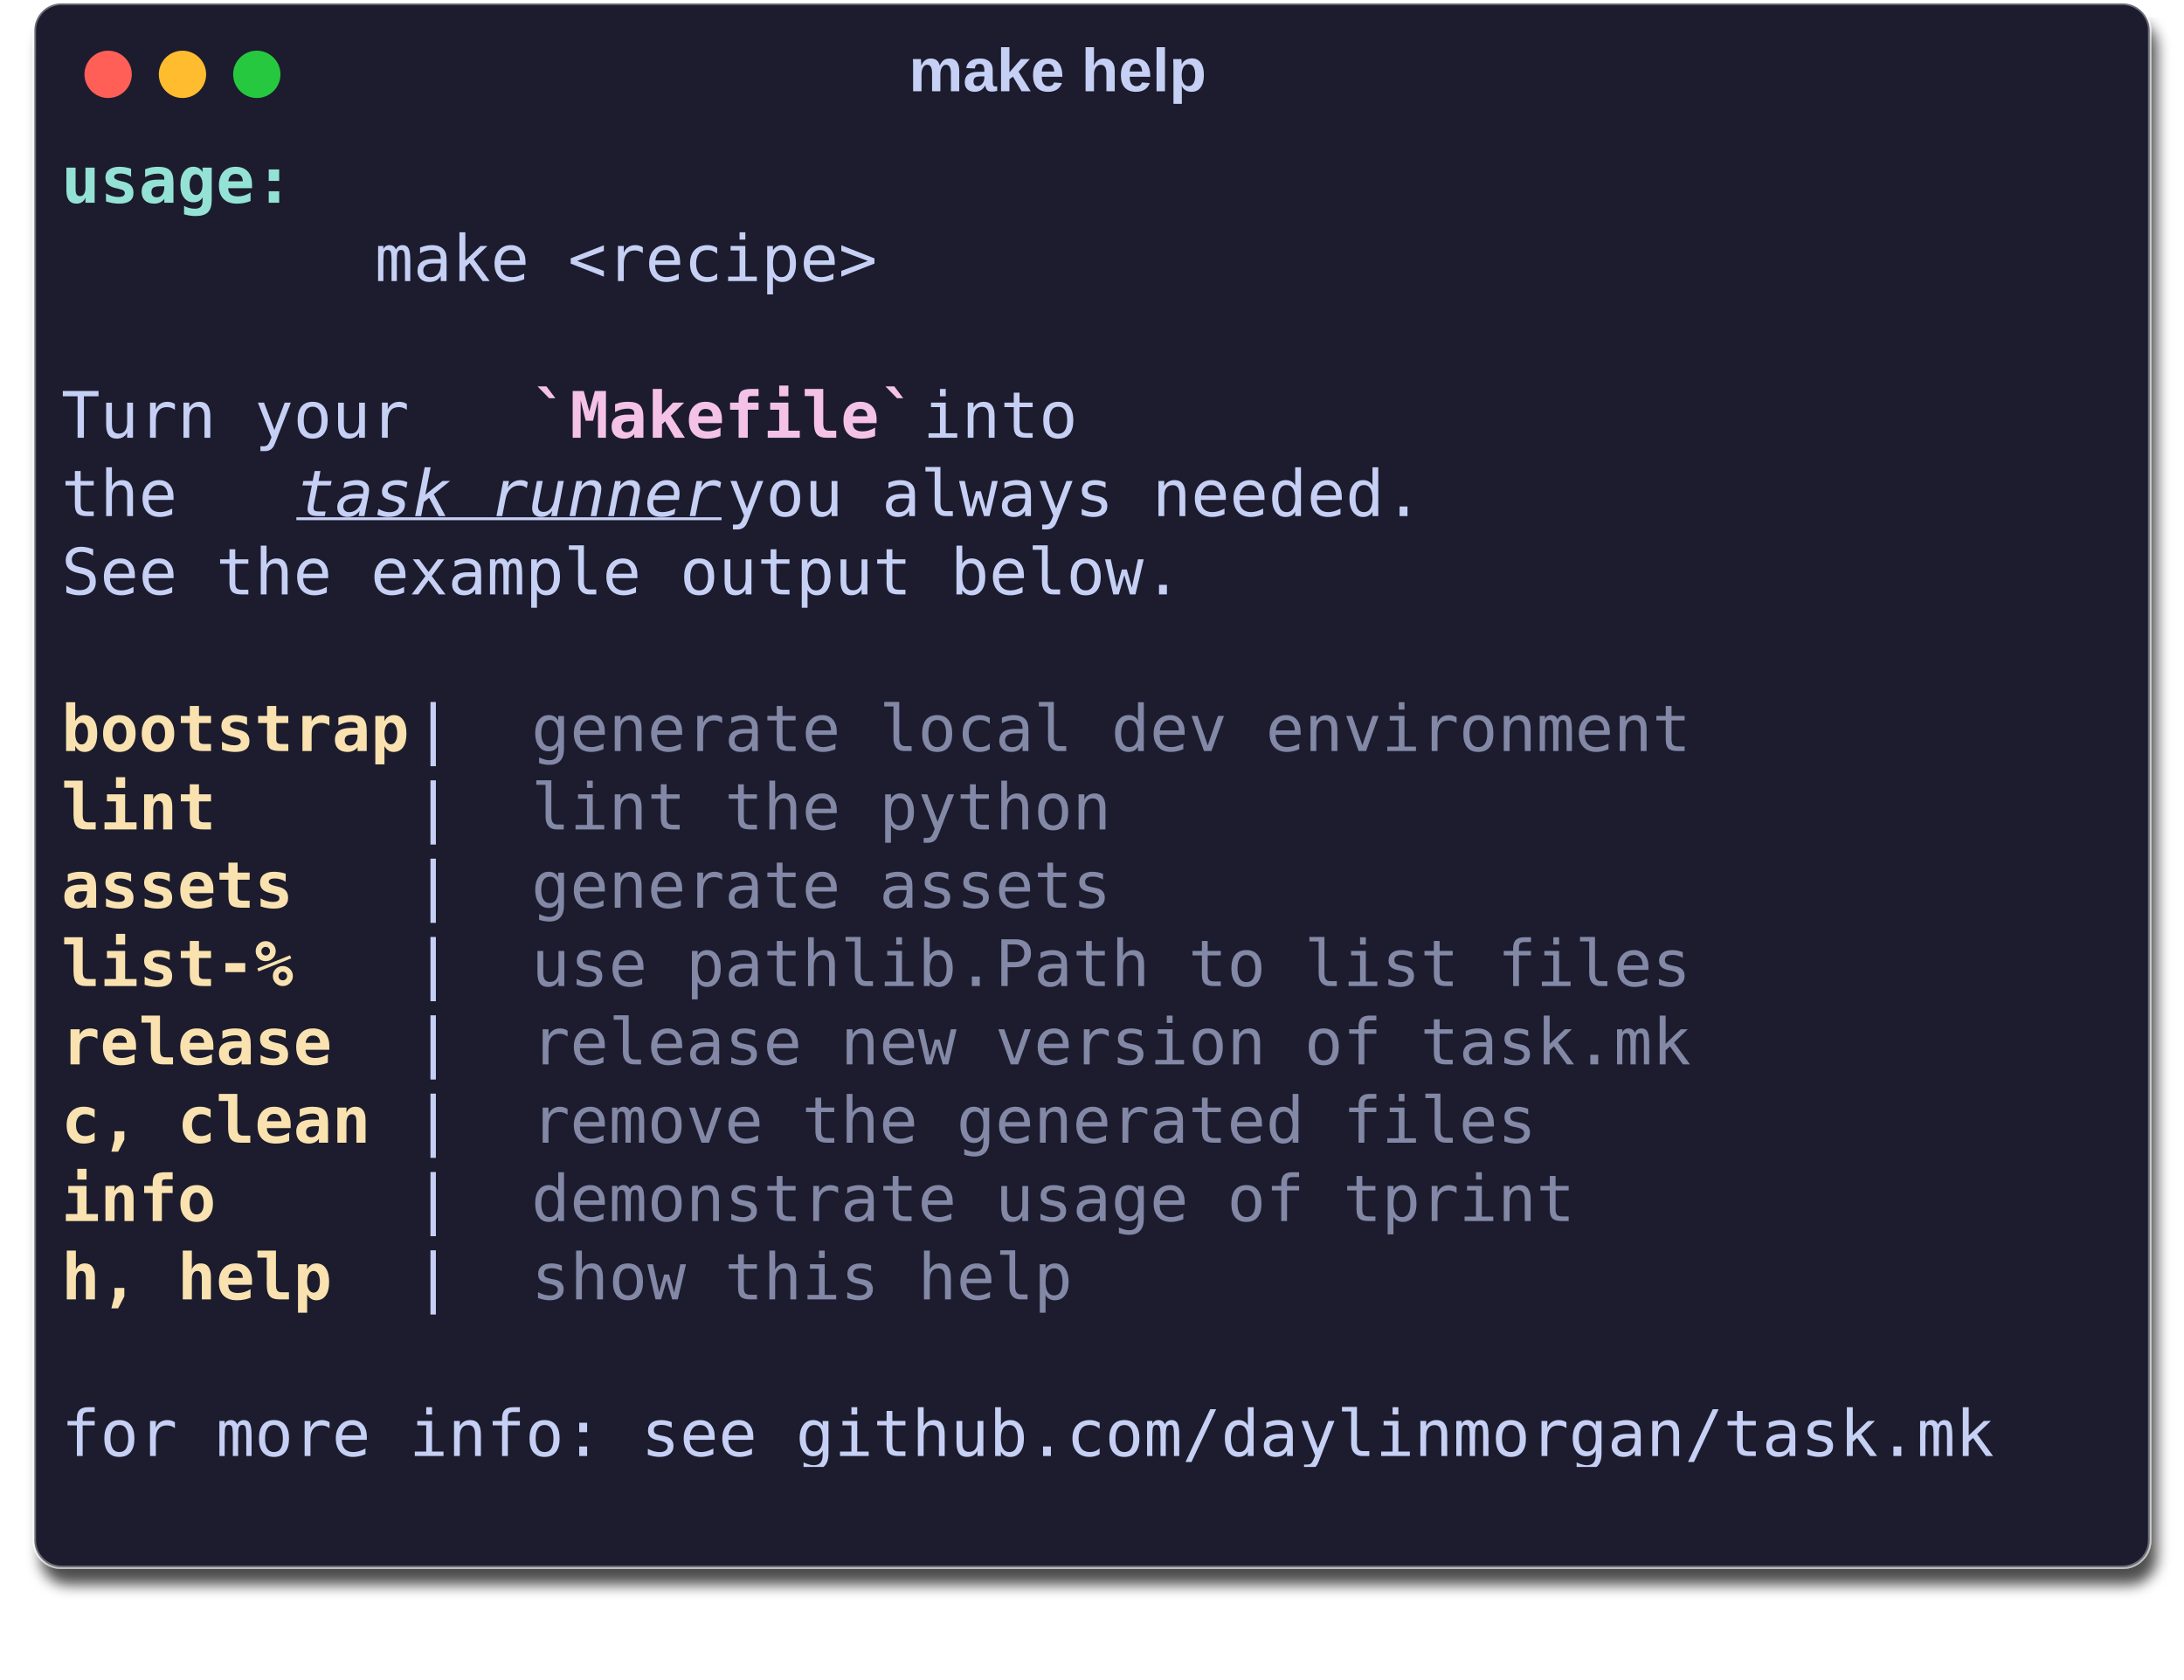
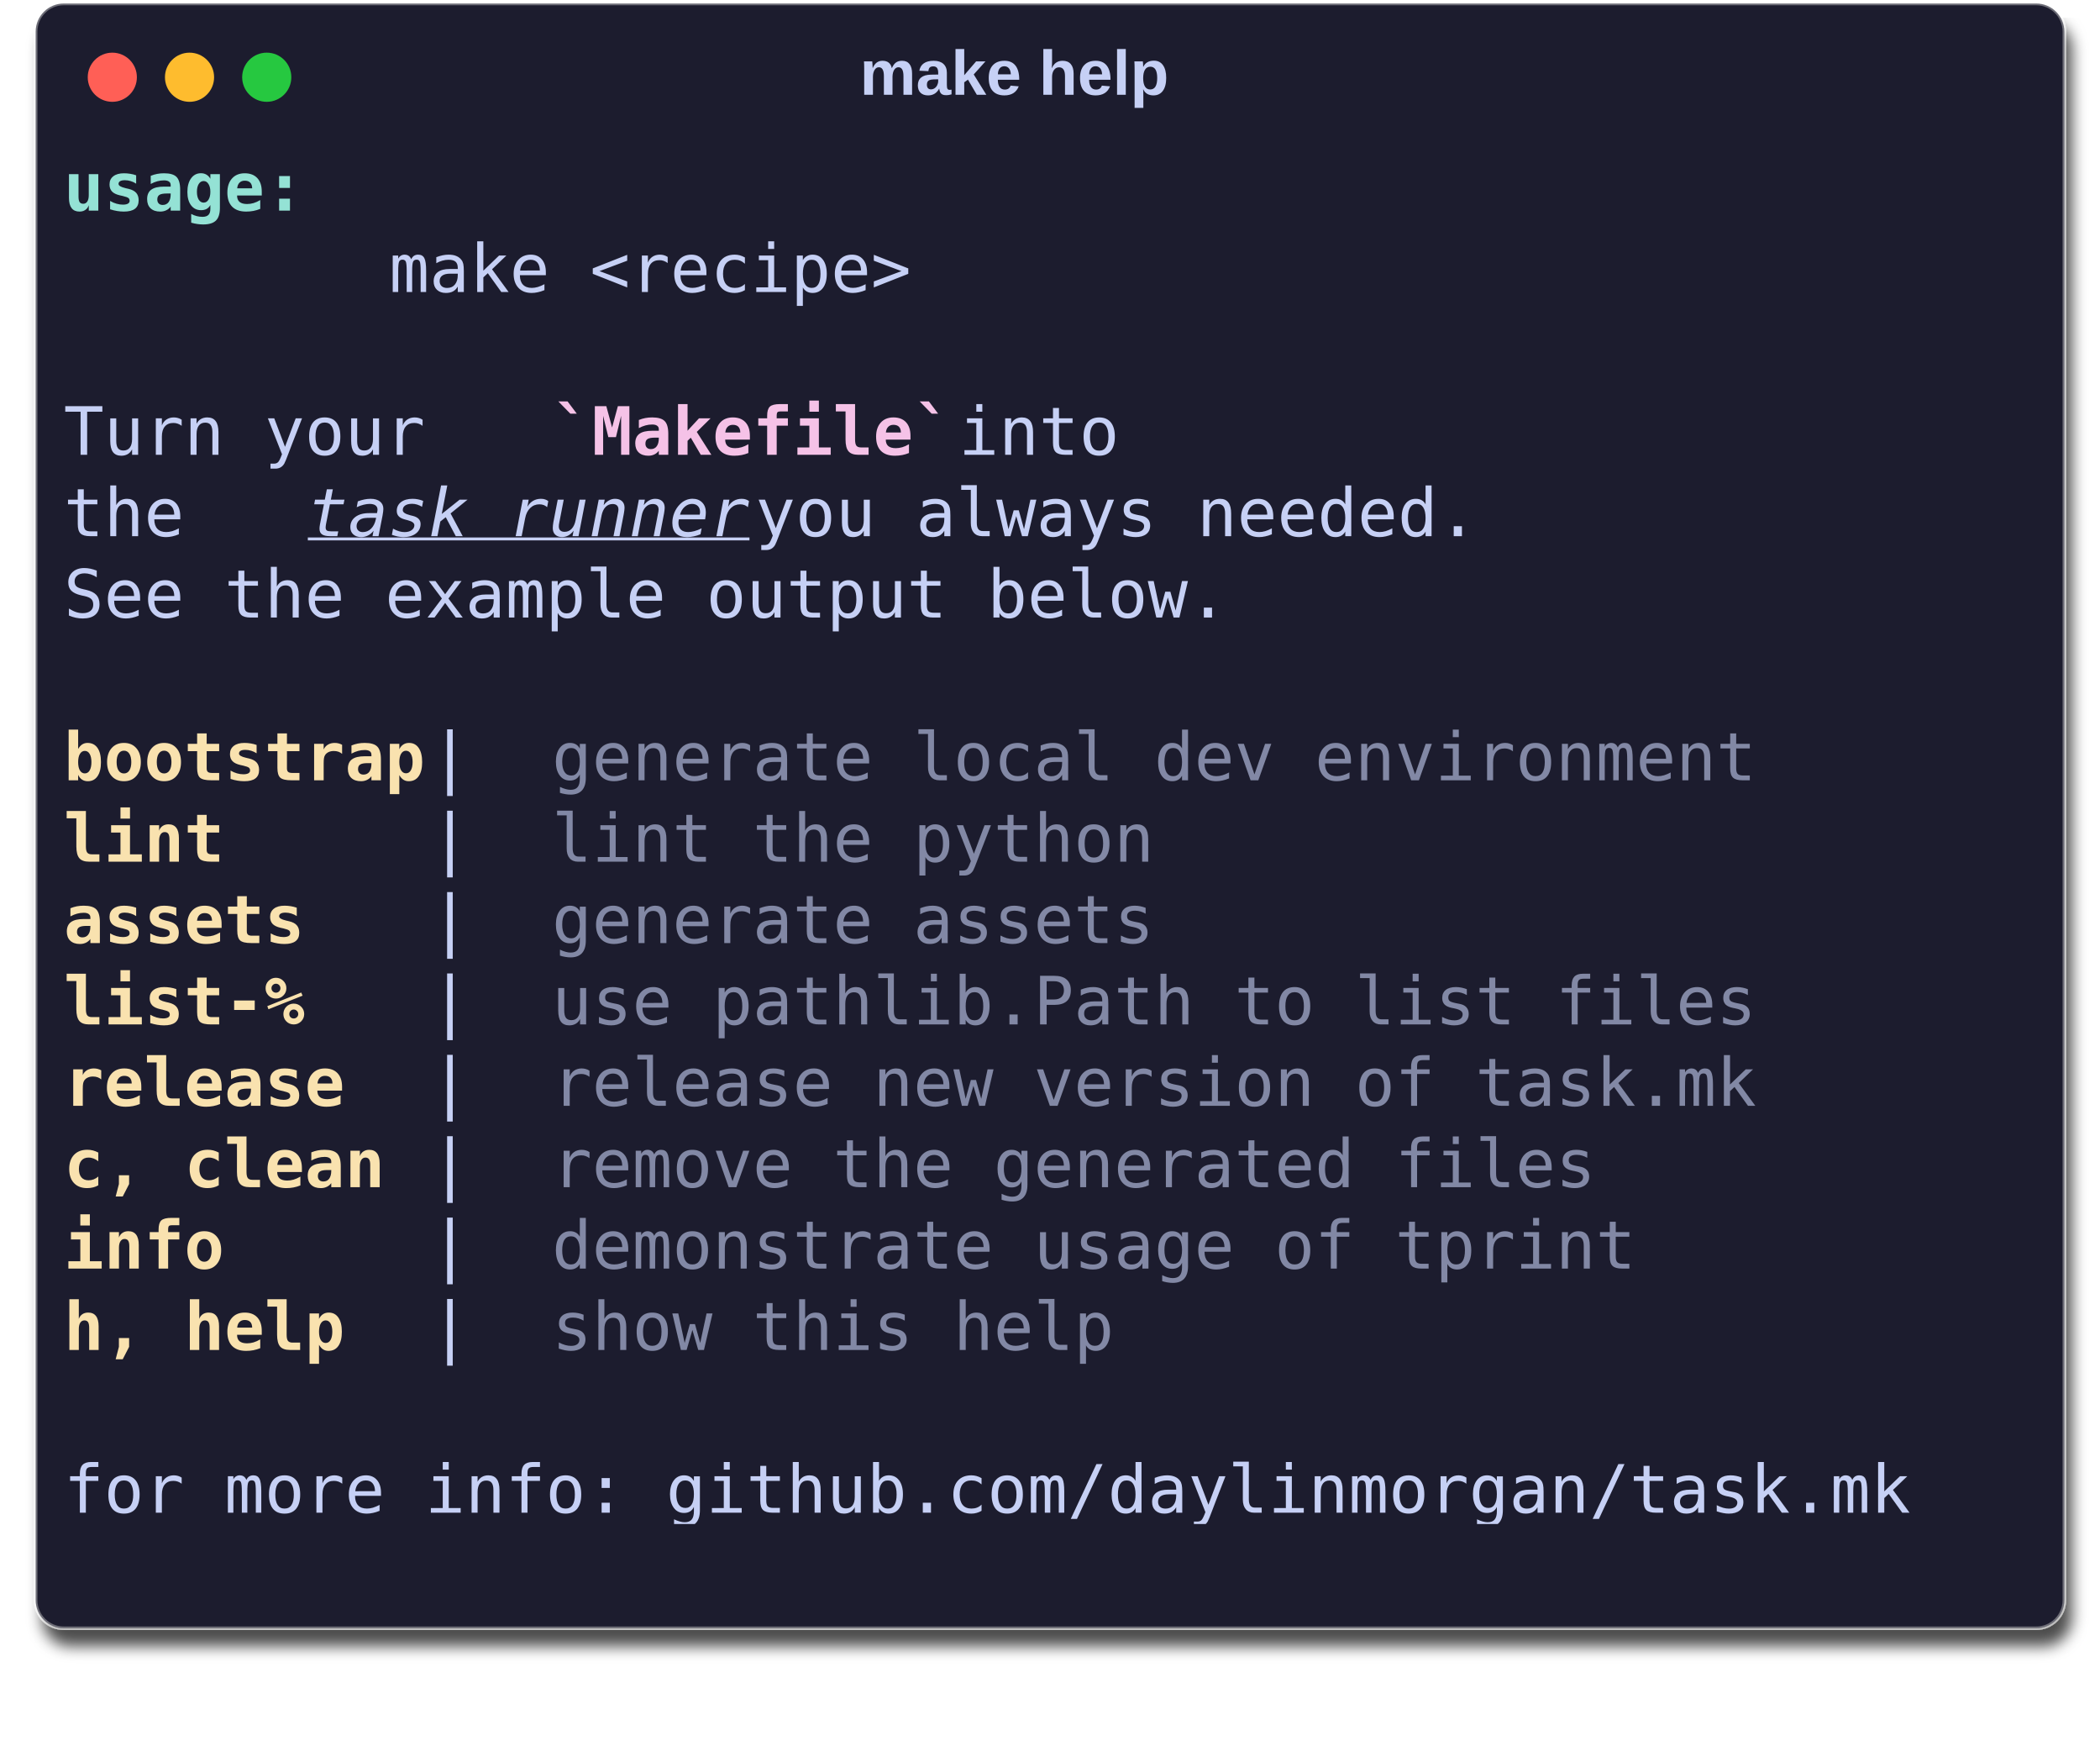
- <svg xmlns="http://www.w3.org/2000/svg" class="rich-terminal shadow" viewBox="0 0 646.333 497.133">
+ <svg xmlns="http://www.w3.org/2000/svg" class="rich-terminal shadow" viewBox="0 0 598.333 497.133">
  <style>
    @font-face {
        font-family: "Fira Code";
        src: local("FiraCode-Regular"),
            url("https://cdn.jsdelivr.net/gh/ryanoasis/nerd-fonts@2.1.0/patched-fonts/FiraCode/Regular/complete/Fira%20Code%20Regular%20Nerd%20Font%20Complete.ttf") format("truetype");
        font-style: normal;
        font-weight: 400;
    }
    @font-face {
        font-family: "Fira Code";
        src: local("FiraCode-Bold"),
            url("https://cdn.jsdelivr.net/gh/ryanoasis/nerd-fonts@2.1.0/patched-fonts/FiraCode/Bold/complete/Fira%20Code%20Bold%20Nerd%20Font%20Complete.ttf") format("truetype");
        font-style: bold;
        font-weight: 700;
    }

-     .terminal-649700464-matrix {
+     .terminal-2624234259-matrix {
        font-family: Fira Code, monospace;
        font-size: 20px;
        line-height: 24.4px;
        font-variant-east-asian: full-width;
    }

-     .terminal-649700464-title {
+     .terminal-2624234259-title {
        font-size: 18px;
        font-weight: bold;
        font-family: arial;
    }

    .shadow {
        -webkit-filter: drop-shadow( 2px 5px 2px rgba(0, 0, 0, .7));
        filter: drop-shadow( 2px 5px 2px rgba(0, 0, 0, .7));
    }
-     .terminal-649700464-r1 { fill: #94e2d5;font-weight: bold }
- .terminal-649700464-r2 { fill: #c6d0f5 }
- .terminal-649700464-r3 { fill: #f5c2e7;font-weight: bold }
- .terminal-649700464-r4 { fill: #c6d0f5;font-style: italic;;text-decoration: underline; }
- .terminal-649700464-r5 { fill: #f9e2af;font-weight: bold }
- .terminal-649700464-r6 { fill: #8288a5 }
+     .terminal-2624234259-r1 { fill: #94e2d5;font-weight: bold }
+ .terminal-2624234259-r2 { fill: #c6d0f5 }
+ .terminal-2624234259-r3 { fill: #f5c2e7;font-weight: bold }
+ .terminal-2624234259-r4 { fill: #c6d0f5;font-style: italic;;text-decoration: underline; }
+ .terminal-2624234259-r5 { fill: #f9e2af;font-weight: bold }
+ .terminal-2624234259-r6 { fill: #8288a5 }
    </style>
  <defs>
-     <clipPath id="terminal-649700464-clip-terminal">
-       <rect x="0" y="0" width="609.0" height="413.8" />
+     <clipPath id="terminal-2624234259-clip-terminal">
+       <rect x="0" y="0" width="560.2" height="413.8" />
    </clipPath>
-     <clipPath id="terminal-649700464-line-0">
-       <rect x="0" y="1.5" width="610" height="24.65" />
+     <clipPath id="terminal-2624234259-line-0">
+       <rect x="0" y="1.5" width="561.2" height="24.65" />
    </clipPath>
-     <clipPath id="terminal-649700464-line-1">
-       <rect x="0" y="25.9" width="610" height="24.65" />
+     <clipPath id="terminal-2624234259-line-1">
+       <rect x="0" y="25.9" width="561.2" height="24.65" />
    </clipPath>
-     <clipPath id="terminal-649700464-line-2">
-       <rect x="0" y="50.3" width="610" height="24.65" />
+     <clipPath id="terminal-2624234259-line-2">
+       <rect x="0" y="50.3" width="561.2" height="24.65" />
    </clipPath>
-     <clipPath id="terminal-649700464-line-3">
-       <rect x="0" y="74.7" width="610" height="24.65" />
+     <clipPath id="terminal-2624234259-line-3">
+       <rect x="0" y="74.7" width="561.2" height="24.65" />
    </clipPath>
-     <clipPath id="terminal-649700464-line-4">
-       <rect x="0" y="99.1" width="610" height="24.65" />
+     <clipPath id="terminal-2624234259-line-4">
+       <rect x="0" y="99.1" width="561.2" height="24.65" />
    </clipPath>
-     <clipPath id="terminal-649700464-line-5">
-       <rect x="0" y="123.5" width="610" height="24.65" />
+     <clipPath id="terminal-2624234259-line-5">
+       <rect x="0" y="123.5" width="561.2" height="24.65" />
    </clipPath>
-     <clipPath id="terminal-649700464-line-6">
-       <rect x="0" y="147.9" width="610" height="24.65" />
+     <clipPath id="terminal-2624234259-line-6">
+       <rect x="0" y="147.9" width="561.2" height="24.65" />
    </clipPath>
-     <clipPath id="terminal-649700464-line-7">
-       <rect x="0" y="172.3" width="610" height="24.65" />
+     <clipPath id="terminal-2624234259-line-7">
+       <rect x="0" y="172.3" width="561.2" height="24.65" />
    </clipPath>
-     <clipPath id="terminal-649700464-line-8">
-       <rect x="0" y="196.7" width="610" height="24.65" />
+     <clipPath id="terminal-2624234259-line-8">
+       <rect x="0" y="196.7" width="561.2" height="24.65" />
    </clipPath>
-     <clipPath id="terminal-649700464-line-9">
-       <rect x="0" y="221.1" width="610" height="24.65" />
+     <clipPath id="terminal-2624234259-line-9">
+       <rect x="0" y="221.1" width="561.2" height="24.65" />
    </clipPath>
-     <clipPath id="terminal-649700464-line-10">
-       <rect x="0" y="245.5" width="610" height="24.65" />
+     <clipPath id="terminal-2624234259-line-10">
+       <rect x="0" y="245.5" width="561.2" height="24.65" />
    </clipPath>
-     <clipPath id="terminal-649700464-line-11">
-       <rect x="0" y="269.9" width="610" height="24.65" />
+     <clipPath id="terminal-2624234259-line-11">
+       <rect x="0" y="269.9" width="561.2" height="24.65" />
    </clipPath>
-     <clipPath id="terminal-649700464-line-12">
-       <rect x="0" y="294.3" width="610" height="24.65" />
+     <clipPath id="terminal-2624234259-line-12">
+       <rect x="0" y="294.3" width="561.2" height="24.65" />
    </clipPath>
-     <clipPath id="terminal-649700464-line-13">
-       <rect x="0" y="318.7" width="610" height="24.65" />
+     <clipPath id="terminal-2624234259-line-13">
+       <rect x="0" y="318.7" width="561.2" height="24.65" />
    </clipPath>
-     <clipPath id="terminal-649700464-line-14">
-       <rect x="0" y="343.1" width="610" height="24.65" />
+     <clipPath id="terminal-2624234259-line-14">
+       <rect x="0" y="343.1" width="561.2" height="24.65" />
    </clipPath>
-     <clipPath id="terminal-649700464-line-15">
-       <rect x="0" y="367.5" width="610" height="24.65" />
+     <clipPath id="terminal-2624234259-line-15">
+       <rect x="0" y="367.5" width="561.2" height="24.65" />
    </clipPath>
  </defs>
-   <rect fill="#1e1e2e" stroke="rgba(255,255,255,0.35)" stroke-width="1" x="10.167" y="1" width="626" height="462.8" rx="8" />
-   <text class="terminal-649700464-title" fill="#c6d0f5" text-anchor="middle" x="313" y="27">make help</text>
+   <rect fill="#1e1e2e" stroke="rgba(255,255,255,0.35)" stroke-width="1" x="10.167" y="1" width="578" height="462.8" rx="8" />
+   <text class="terminal-2624234259-title" fill="#c6d0f5" text-anchor="middle" x="289" y="27">make help</text>
  <g transform="translate(32,22)">
    <circle cx="0" cy="0" r="7" fill="#ff5f57" />
    <circle cx="22" cy="0" r="7" fill="#febc2e" />
    <circle cx="44" cy="0" r="7" fill="#28c840" />
  </g>
-   <g transform="translate(18.16667, 41) scale(.95)" clip-path="url(#terminal-649700464-clip-terminal)">
-     <g class="terminal-649700464-matrix">
-       <text class="terminal-649700464-r1" x="0" y="20" textLength="73.2" clip-path="url(#terminal-649700464-line-0)">usage:</text>
-       <text class="terminal-649700464-r2" x="610" y="20" textLength="12.2" clip-path="url(#terminal-649700464-line-0)">
+   <g transform="translate(18.16667, 41) scale(.95)" clip-path="url(#terminal-2624234259-clip-terminal)">
+     <g class="terminal-2624234259-matrix">
+       <text class="terminal-2624234259-r1" x="0" y="20" textLength="73.2" clip-path="url(#terminal-2624234259-line-0)">usage:</text>
+       <text class="terminal-2624234259-r2" x="561.2" y="20" textLength="12.2" clip-path="url(#terminal-2624234259-line-0)">
</text>
-       <text class="terminal-649700464-r2" x="97.6" y="44.4" textLength="158.6" clip-path="url(#terminal-649700464-line-1)">make &lt;recipe&gt;</text>
-       <text class="terminal-649700464-r2" x="610" y="44.4" textLength="12.2" clip-path="url(#terminal-649700464-line-1)">
+       <text class="terminal-2624234259-r2" x="97.6" y="44.4" textLength="158.6" clip-path="url(#terminal-2624234259-line-1)">make &lt;recipe&gt;</text>
+       <text class="terminal-2624234259-r2" x="561.2" y="44.4" textLength="12.2" clip-path="url(#terminal-2624234259-line-1)">
</text>
-       <text class="terminal-649700464-r2" x="610" y="68.8" textLength="12.2" clip-path="url(#terminal-649700464-line-2)">
+       <text class="terminal-2624234259-r2" x="561.2" y="68.8" textLength="12.2" clip-path="url(#terminal-2624234259-line-2)">
</text>
-       <text class="terminal-649700464-r2" x="0" y="93.2" textLength="146.4" clip-path="url(#terminal-649700464-line-3)">  Turn your </text>
-       <text class="terminal-649700464-r3" x="146.4" y="93.2" textLength="122" clip-path="url(#terminal-649700464-line-3)">`Makefile`</text>
-       <text class="terminal-649700464-r2" x="268.4" y="93.2" textLength="61" clip-path="url(#terminal-649700464-line-3)"> into</text>
-       <text class="terminal-649700464-r2" x="610" y="93.2" textLength="12.2" clip-path="url(#terminal-649700464-line-3)">
+       <text class="terminal-2624234259-r2" x="0" y="93.2" textLength="146.4" clip-path="url(#terminal-2624234259-line-3)">  Turn your </text>
+       <text class="terminal-2624234259-r3" x="146.4" y="93.2" textLength="122" clip-path="url(#terminal-2624234259-line-3)">`Makefile`</text>
+       <text class="terminal-2624234259-r2" x="268.4" y="93.2" textLength="61" clip-path="url(#terminal-2624234259-line-3)"> into</text>
+       <text class="terminal-2624234259-r2" x="561.2" y="93.2" textLength="12.2" clip-path="url(#terminal-2624234259-line-3)">
</text>
-       <text class="terminal-649700464-r2" x="0" y="117.6" textLength="73.2" clip-path="url(#terminal-649700464-line-4)">  the </text>
-       <text class="terminal-649700464-r4" x="73.2" y="117.6" textLength="134.2" clip-path="url(#terminal-649700464-line-4)">task runner</text>
-       <text class="terminal-649700464-r2" x="207.4" y="117.6" textLength="231.8" clip-path="url(#terminal-649700464-line-4)"> you always needed.</text>
-       <text class="terminal-649700464-r2" x="610" y="117.6" textLength="12.2" clip-path="url(#terminal-649700464-line-4)">
+       <text class="terminal-2624234259-r2" x="0" y="117.6" textLength="73.2" clip-path="url(#terminal-2624234259-line-4)">  the </text>
+       <text class="terminal-2624234259-r4" x="73.2" y="117.6" textLength="134.2" clip-path="url(#terminal-2624234259-line-4)">task runner</text>
+       <text class="terminal-2624234259-r2" x="207.4" y="117.6" textLength="231.8" clip-path="url(#terminal-2624234259-line-4)"> you always needed.</text>
+       <text class="terminal-2624234259-r2" x="561.2" y="117.6" textLength="12.2" clip-path="url(#terminal-2624234259-line-4)">
</text>
-       <text class="terminal-649700464-r2" x="0" y="142" textLength="378.2" clip-path="url(#terminal-649700464-line-5)">  See the example output below.</text>
-       <text class="terminal-649700464-r2" x="610" y="142" textLength="12.2" clip-path="url(#terminal-649700464-line-5)">
+       <text class="terminal-2624234259-r2" x="0" y="142" textLength="378.2" clip-path="url(#terminal-2624234259-line-5)">  See the example output below.</text>
+       <text class="terminal-2624234259-r2" x="561.2" y="142" textLength="12.2" clip-path="url(#terminal-2624234259-line-5)">
</text>
-       <text class="terminal-649700464-r2" x="610" y="166.4" textLength="12.2" clip-path="url(#terminal-649700464-line-6)">
+       <text class="terminal-2624234259-r2" x="561.2" y="166.4" textLength="12.2" clip-path="url(#terminal-2624234259-line-6)">
</text>
-       <text class="terminal-649700464-r5" x="0" y="190.8" textLength="109.8" clip-path="url(#terminal-649700464-line-7)">bootstrap</text>
-       <text class="terminal-649700464-r2" x="109.8" y="190.8" textLength="36.6" clip-path="url(#terminal-649700464-line-7)"> | </text>
-       <text class="terminal-649700464-r6" x="146.4" y="190.8" textLength="366" clip-path="url(#terminal-649700464-line-7)">generate local dev environment</text>
-       <text class="terminal-649700464-r2" x="610" y="190.8" textLength="12.2" clip-path="url(#terminal-649700464-line-7)">
+       <text class="terminal-2624234259-r5" x="0" y="190.8" textLength="109.8" clip-path="url(#terminal-2624234259-line-7)">bootstrap</text>
+       <text class="terminal-2624234259-r2" x="109.8" y="190.8" textLength="36.6" clip-path="url(#terminal-2624234259-line-7)"> | </text>
+       <text class="terminal-2624234259-r6" x="146.4" y="190.8" textLength="366" clip-path="url(#terminal-2624234259-line-7)">generate local dev environment</text>
+       <text class="terminal-2624234259-r2" x="561.2" y="190.8" textLength="12.2" clip-path="url(#terminal-2624234259-line-7)">
</text>
-       <text class="terminal-649700464-r5" x="0" y="215.2" textLength="109.8" clip-path="url(#terminal-649700464-line-8)">     lint</text>
-       <text class="terminal-649700464-r2" x="109.8" y="215.2" textLength="36.6" clip-path="url(#terminal-649700464-line-8)"> | </text>
-       <text class="terminal-649700464-r6" x="146.4" y="215.2" textLength="183" clip-path="url(#terminal-649700464-line-8)">lint the python</text>
-       <text class="terminal-649700464-r2" x="610" y="215.2" textLength="12.2" clip-path="url(#terminal-649700464-line-8)">
+       <text class="terminal-2624234259-r5" x="0" y="215.2" textLength="109.8" clip-path="url(#terminal-2624234259-line-8)">     lint</text>
+       <text class="terminal-2624234259-r2" x="109.8" y="215.2" textLength="36.6" clip-path="url(#terminal-2624234259-line-8)"> | </text>
+       <text class="terminal-2624234259-r6" x="146.4" y="215.2" textLength="183" clip-path="url(#terminal-2624234259-line-8)">lint the python</text>
+       <text class="terminal-2624234259-r2" x="561.2" y="215.2" textLength="12.2" clip-path="url(#terminal-2624234259-line-8)">
</text>
-       <text class="terminal-649700464-r5" x="0" y="239.6" textLength="109.8" clip-path="url(#terminal-649700464-line-9)">   assets</text>
-       <text class="terminal-649700464-r2" x="109.8" y="239.6" textLength="36.6" clip-path="url(#terminal-649700464-line-9)"> | </text>
-       <text class="terminal-649700464-r6" x="146.4" y="239.6" textLength="183" clip-path="url(#terminal-649700464-line-9)">generate assets</text>
-       <text class="terminal-649700464-r2" x="610" y="239.6" textLength="12.2" clip-path="url(#terminal-649700464-line-9)">
+       <text class="terminal-2624234259-r5" x="0" y="239.6" textLength="109.8" clip-path="url(#terminal-2624234259-line-9)">   assets</text>
+       <text class="terminal-2624234259-r2" x="109.8" y="239.6" textLength="36.6" clip-path="url(#terminal-2624234259-line-9)"> | </text>
+       <text class="terminal-2624234259-r6" x="146.4" y="239.6" textLength="183" clip-path="url(#terminal-2624234259-line-9)">generate assets</text>
+       <text class="terminal-2624234259-r2" x="561.2" y="239.6" textLength="12.2" clip-path="url(#terminal-2624234259-line-9)">
</text>
-       <text class="terminal-649700464-r5" x="0" y="264" textLength="109.8" clip-path="url(#terminal-649700464-line-10)">   list-%</text>
-       <text class="terminal-649700464-r2" x="109.8" y="264" textLength="36.6" clip-path="url(#terminal-649700464-line-10)"> | </text>
-       <text class="terminal-649700464-r6" x="146.4" y="264" textLength="366" clip-path="url(#terminal-649700464-line-10)">use pathlib.Path to list files</text>
-       <text class="terminal-649700464-r2" x="610" y="264" textLength="12.2" clip-path="url(#terminal-649700464-line-10)">
+       <text class="terminal-2624234259-r5" x="0" y="264" textLength="109.8" clip-path="url(#terminal-2624234259-line-10)">   list-%</text>
+       <text class="terminal-2624234259-r2" x="109.8" y="264" textLength="36.6" clip-path="url(#terminal-2624234259-line-10)"> | </text>
+       <text class="terminal-2624234259-r6" x="146.4" y="264" textLength="366" clip-path="url(#terminal-2624234259-line-10)">use pathlib.Path to list files</text>
+       <text class="terminal-2624234259-r2" x="561.2" y="264" textLength="12.2" clip-path="url(#terminal-2624234259-line-10)">
</text>
-       <text class="terminal-649700464-r5" x="0" y="288.4" textLength="109.8" clip-path="url(#terminal-649700464-line-11)">  release</text>
-       <text class="terminal-649700464-r2" x="109.8" y="288.4" textLength="36.6" clip-path="url(#terminal-649700464-line-11)"> | </text>
-       <text class="terminal-649700464-r6" x="146.4" y="288.4" textLength="366" clip-path="url(#terminal-649700464-line-11)">release new version of task.mk</text>
-       <text class="terminal-649700464-r2" x="610" y="288.4" textLength="12.2" clip-path="url(#terminal-649700464-line-11)">
+       <text class="terminal-2624234259-r5" x="0" y="288.4" textLength="109.8" clip-path="url(#terminal-2624234259-line-11)">  release</text>
+       <text class="terminal-2624234259-r2" x="109.8" y="288.4" textLength="36.6" clip-path="url(#terminal-2624234259-line-11)"> | </text>
+       <text class="terminal-2624234259-r6" x="146.4" y="288.4" textLength="366" clip-path="url(#terminal-2624234259-line-11)">release new version of task.mk</text>
+       <text class="terminal-2624234259-r2" x="561.2" y="288.4" textLength="12.2" clip-path="url(#terminal-2624234259-line-11)">
</text>
-       <text class="terminal-649700464-r5" x="0" y="312.8" textLength="109.8" clip-path="url(#terminal-649700464-line-12)"> c, clean</text>
-       <text class="terminal-649700464-r2" x="109.8" y="312.8" textLength="36.6" clip-path="url(#terminal-649700464-line-12)"> | </text>
-       <text class="terminal-649700464-r6" x="146.4" y="312.8" textLength="317.2" clip-path="url(#terminal-649700464-line-12)">remove the generated files</text>
-       <text class="terminal-649700464-r2" x="610" y="312.8" textLength="12.2" clip-path="url(#terminal-649700464-line-12)">
+       <text class="terminal-2624234259-r5" x="0" y="312.8" textLength="109.8" clip-path="url(#terminal-2624234259-line-12)"> c, clean</text>
+       <text class="terminal-2624234259-r2" x="109.8" y="312.8" textLength="36.6" clip-path="url(#terminal-2624234259-line-12)"> | </text>
+       <text class="terminal-2624234259-r6" x="146.4" y="312.8" textLength="317.2" clip-path="url(#terminal-2624234259-line-12)">remove the generated files</text>
+       <text class="terminal-2624234259-r2" x="561.2" y="312.8" textLength="12.2" clip-path="url(#terminal-2624234259-line-12)">
</text>
-       <text class="terminal-649700464-r5" x="0" y="337.2" textLength="109.8" clip-path="url(#terminal-649700464-line-13)">     info</text>
-       <text class="terminal-649700464-r2" x="109.8" y="337.2" textLength="36.6" clip-path="url(#terminal-649700464-line-13)"> | </text>
-       <text class="terminal-649700464-r6" x="146.4" y="337.2" textLength="329.4" clip-path="url(#terminal-649700464-line-13)">demonstrate usage of tprint</text>
-       <text class="terminal-649700464-r2" x="610" y="337.2" textLength="12.2" clip-path="url(#terminal-649700464-line-13)">
+       <text class="terminal-2624234259-r5" x="0" y="337.2" textLength="109.8" clip-path="url(#terminal-2624234259-line-13)">     info</text>
+       <text class="terminal-2624234259-r2" x="109.8" y="337.2" textLength="36.6" clip-path="url(#terminal-2624234259-line-13)"> | </text>
+       <text class="terminal-2624234259-r6" x="146.4" y="337.2" textLength="329.4" clip-path="url(#terminal-2624234259-line-13)">demonstrate usage of tprint</text>
+       <text class="terminal-2624234259-r2" x="561.2" y="337.2" textLength="12.2" clip-path="url(#terminal-2624234259-line-13)">
</text>
-       <text class="terminal-649700464-r5" x="0" y="361.6" textLength="109.8" clip-path="url(#terminal-649700464-line-14)">  h, help</text>
-       <text class="terminal-649700464-r2" x="109.8" y="361.6" textLength="36.6" clip-path="url(#terminal-649700464-line-14)"> | </text>
-       <text class="terminal-649700464-r6" x="146.4" y="361.6" textLength="170.8" clip-path="url(#terminal-649700464-line-14)">show this help</text>
-       <text class="terminal-649700464-r2" x="610" y="361.6" textLength="12.2" clip-path="url(#terminal-649700464-line-14)">
+       <text class="terminal-2624234259-r5" x="0" y="361.6" textLength="109.8" clip-path="url(#terminal-2624234259-line-14)">  h, help</text>
+       <text class="terminal-2624234259-r2" x="109.8" y="361.6" textLength="36.6" clip-path="url(#terminal-2624234259-line-14)"> | </text>
+       <text class="terminal-2624234259-r6" x="146.4" y="361.6" textLength="170.8" clip-path="url(#terminal-2624234259-line-14)">show this help</text>
+       <text class="terminal-2624234259-r2" x="561.2" y="361.6" textLength="12.2" clip-path="url(#terminal-2624234259-line-14)">
</text>
-       <text class="terminal-649700464-r2" x="610" y="386" textLength="12.2" clip-path="url(#terminal-649700464-line-15)">
+       <text class="terminal-2624234259-r2" x="561.2" y="386" textLength="12.2" clip-path="url(#terminal-2624234259-line-15)">
</text>
-       <text class="terminal-649700464-r2" x="0" y="410.4" textLength="610" clip-path="url(#terminal-649700464-line-16)">for more info: see github.com/daylinmorgan/task.mk</text>
-       <text class="terminal-649700464-r2" x="610" y="410.4" textLength="12.2" clip-path="url(#terminal-649700464-line-16)">
+       <text class="terminal-2624234259-r2" x="0" y="410.4" textLength="561.2" clip-path="url(#terminal-2624234259-line-16)">for more info: github.com/daylinmorgan/task.mk</text>
+       <text class="terminal-2624234259-r2" x="561.2" y="410.4" textLength="12.2" clip-path="url(#terminal-2624234259-line-16)">
</text>
    </g>
  </g>
</svg>
